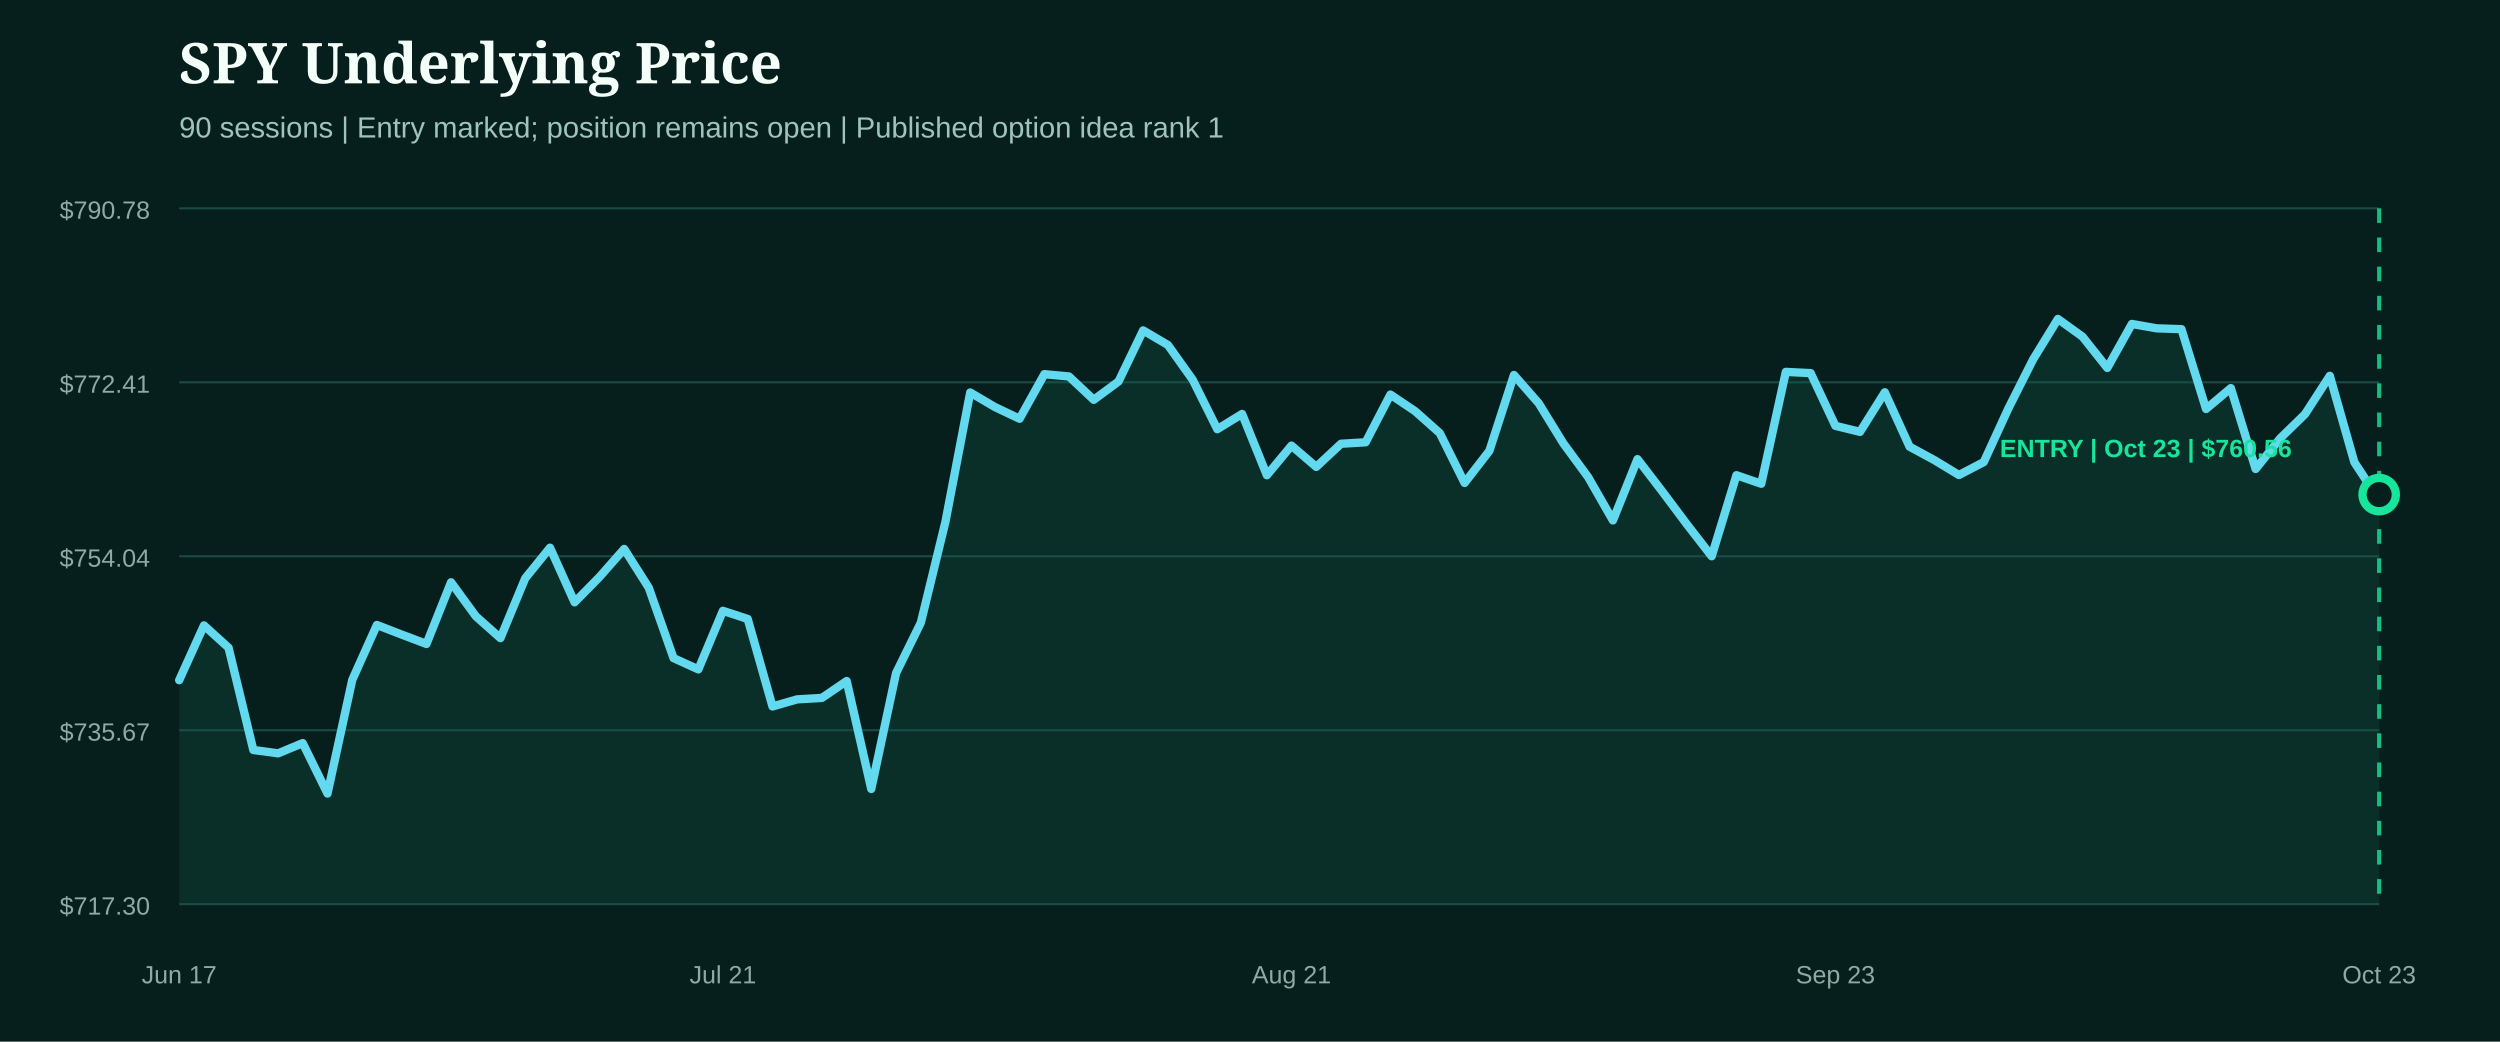
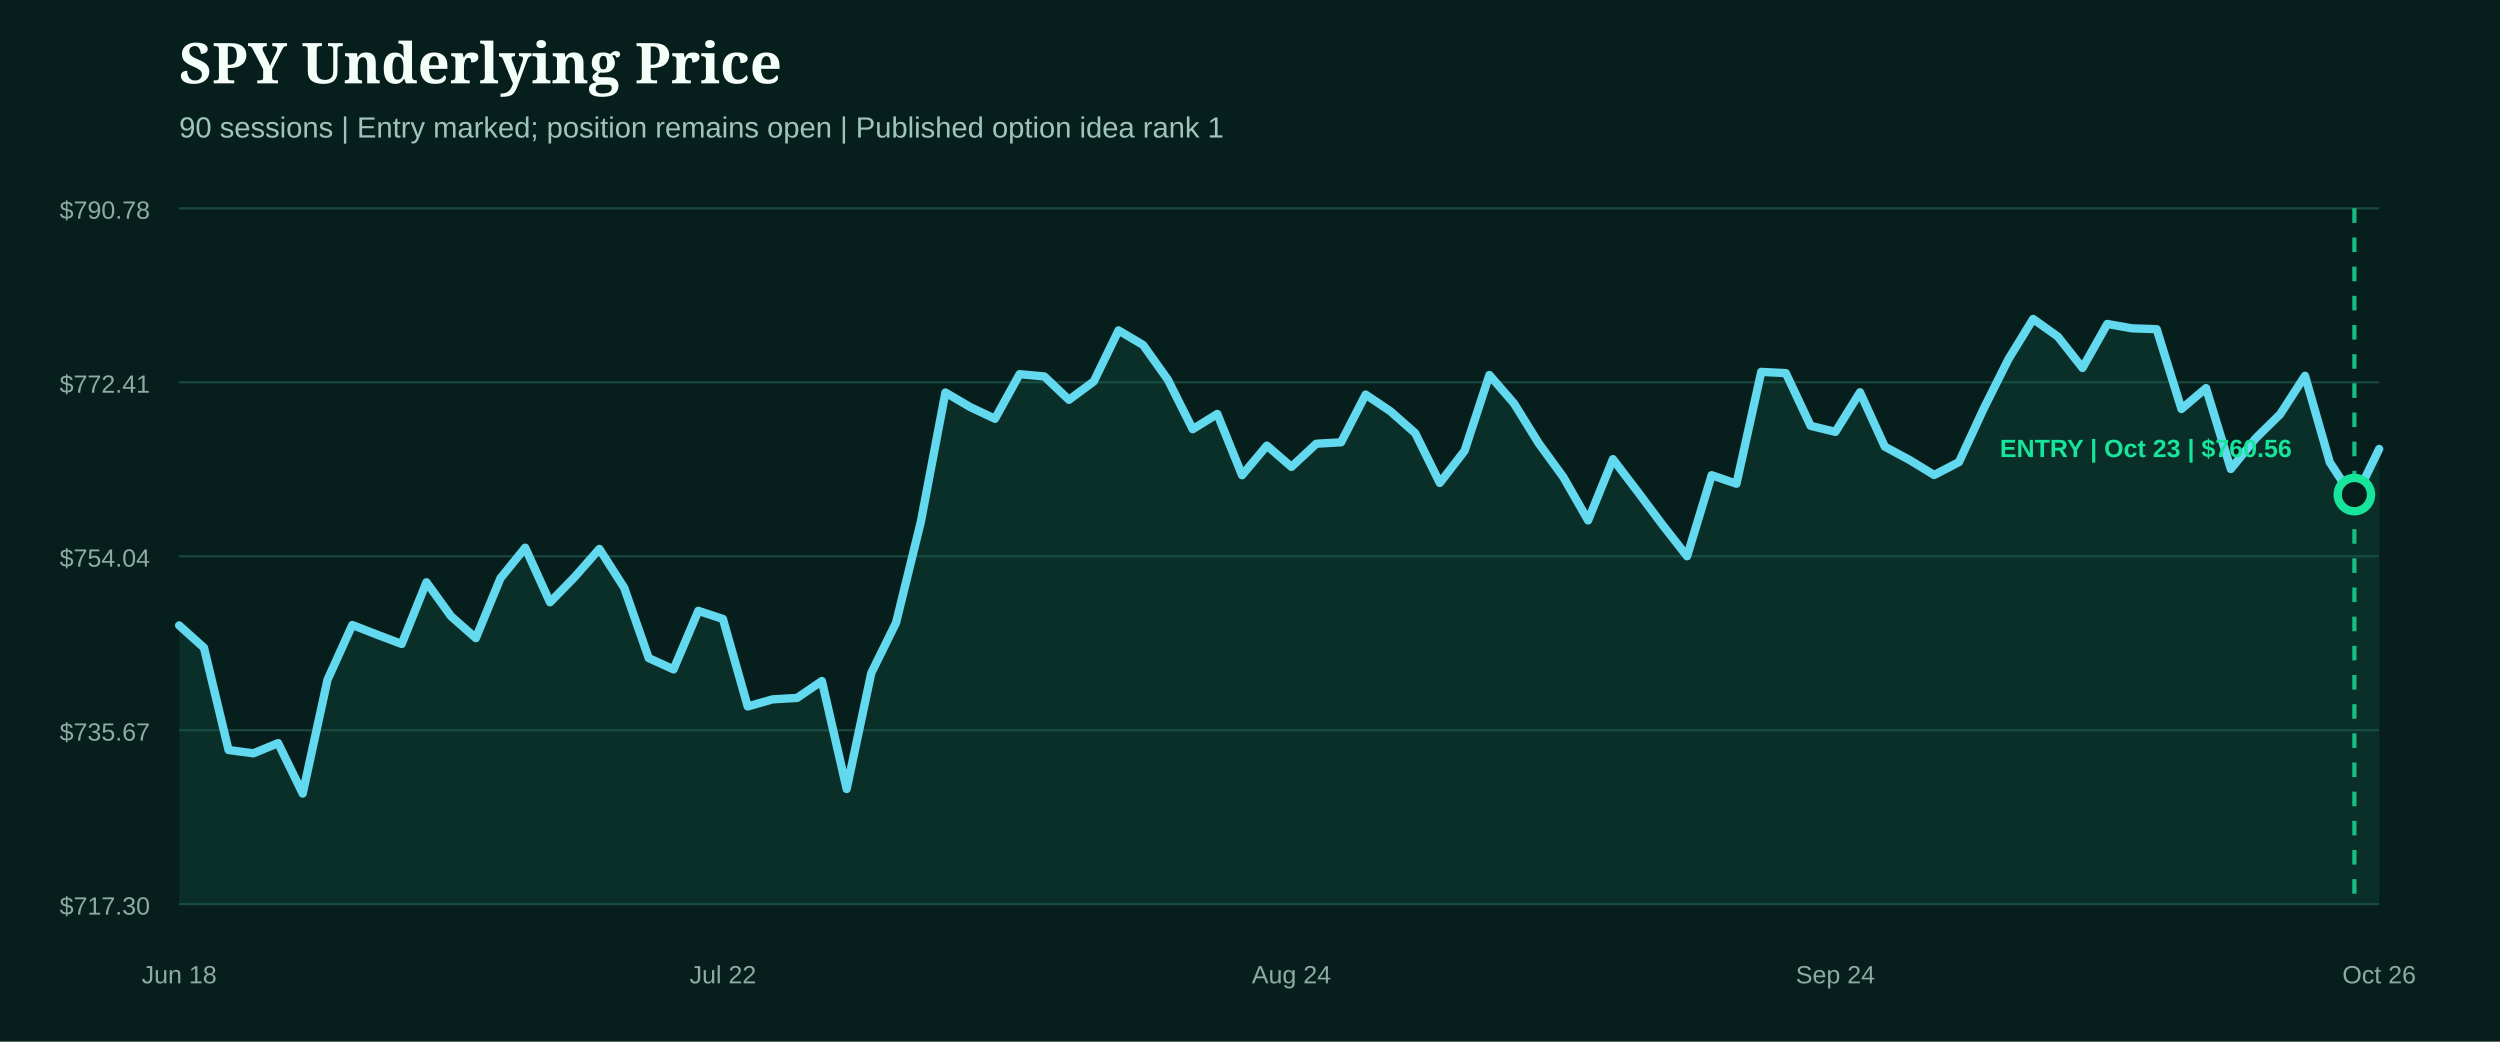
<svg xmlns="http://www.w3.org/2000/svg" width="1200" height="500" viewBox="0 0 1200 500" role="img" aria-label="SPY underlying price from entry">
  <rect width="1200" height="500" fill="#071f1c" />
  <style>.head{fill:#f4fff9;font:800 27px Georgia,serif}.sub{fill:#9fc4bb;font:14px Arial,sans-serif}.axis{fill:#8eaaa3;font:12px Arial,sans-serif}.marker{font:800 12px Arial,sans-serif}</style>
  <text x="86" y="40" class="head">SPY Underlying Price</text>
  <text x="86" y="66" class="sub">90 sessions | Entry marked; position remains open | Published option idea rank 1</text>
  <line x1="86" x2="1142" y1="100.0" y2="100.0" stroke="#1b4a42" stroke-width="1" />
  <text x="72" y="105.0" text-anchor="end" class="axis">$790.78</text>
  <line x1="86" x2="1142" y1="183.5" y2="183.5" stroke="#1b4a42" stroke-width="1" />
  <text x="72" y="188.5" text-anchor="end" class="axis">$772.41</text>
  <line x1="86" x2="1142" y1="267.0" y2="267.0" stroke="#1b4a42" stroke-width="1" />
  <text x="72" y="272.0" text-anchor="end" class="axis">$754.04</text>
  <line x1="86" x2="1142" y1="350.5" y2="350.5" stroke="#1b4a42" stroke-width="1" />
  <text x="72" y="355.5" text-anchor="end" class="axis">$735.67</text>
  <line x1="86" x2="1142" y1="434.0" y2="434.0" stroke="#1b4a42" stroke-width="1" />
  <text x="72" y="439.0" text-anchor="end" class="axis">$717.30</text>
-   <path d="M86.0,326.5 L97.9,300.2 L109.7,310.9 L121.6,360.0 L133.5,361.6 L145.3,356.7 L157.2,380.9 L169.1,326.3 L180.9,300.0 L192.8,304.6 L204.7,309.1 L216.5,279.5 L228.4,295.8 L240.2,306.3 L252.1,277.6 L264.0,262.9 L275.8,289.1 L287.7,277.0 L299.6,263.5 L311.4,282.1 L323.3,315.9 L335.2,321.3 L347.0,293.2 L358.9,297.1 L370.8,339.1 L382.6,335.7 L394.5,335.0 L406.4,326.9 L418.2,378.7 L430.1,323.1 L442.0,298.9 L453.8,250.5 L465.7,188.4 L477.6,195.4 L489.4,201.0 L501.3,179.6 L513.1,180.7 L525.0,191.9 L536.9,183.1 L548.7,158.6 L560.6,165.6 L572.5,182.3 L584.3,206.0 L596.2,198.7 L608.1,228.1 L619.9,213.9 L631.8,224.1 L643.7,213.0 L655.5,212.3 L667.4,189.4 L679.3,197.4 L691.1,207.9 L703.0,231.8 L714.9,216.4 L726.7,180.0 L738.6,193.6 L750.4,212.8 L762.3,229.0 L774.2,249.8 L786.0,220.4 L797.9,235.9 L809.8,251.8 L821.6,267.0 L833.5,228.1 L845.4,232.2 L857.2,178.5 L869.1,179.1 L881.0,204.4 L892.8,207.3 L904.7,188.3 L916.6,214.4 L928.4,220.8 L940.3,228.0 L952.2,221.8 L964.0,196.1 L975.9,172.5 L987.8,153.1 L999.6,161.6 L1011.5,176.6 L1023.3,155.5 L1035.2,157.6 L1047.1,158.0 L1058.9,196.3 L1070.8,186.3 L1082.7,225.1 L1094.5,210.4 L1106.4,198.8 L1118.3,180.4 L1130.1,221.9 L1142.0,240.0 L1142.0,434.0 L86.0,434.0 Z" fill="#0f5949" opacity="0.28" />
-   <path d="M86.0,326.5 L97.9,300.2 L109.7,310.9 L121.6,360.0 L133.5,361.6 L145.3,356.7 L157.2,380.9 L169.1,326.3 L180.9,300.0 L192.8,304.6 L204.7,309.1 L216.5,279.5 L228.4,295.8 L240.2,306.3 L252.1,277.6 L264.0,262.9 L275.8,289.1 L287.7,277.0 L299.6,263.5 L311.4,282.1 L323.3,315.9 L335.2,321.3 L347.0,293.2 L358.9,297.1 L370.8,339.1 L382.6,335.7 L394.5,335.0 L406.4,326.9 L418.2,378.7 L430.1,323.1 L442.0,298.9 L453.8,250.5 L465.7,188.4 L477.6,195.4 L489.4,201.0 L501.3,179.6 L513.1,180.7 L525.0,191.9 L536.9,183.1 L548.7,158.6 L560.6,165.6 L572.5,182.3 L584.3,206.0 L596.2,198.7 L608.1,228.1 L619.9,213.9 L631.8,224.1 L643.7,213.0 L655.5,212.3 L667.4,189.4 L679.3,197.4 L691.1,207.9 L703.0,231.8 L714.9,216.4 L726.7,180.0 L738.6,193.6 L750.4,212.8 L762.3,229.0 L774.2,249.8 L786.0,220.4 L797.9,235.9 L809.8,251.8 L821.6,267.0 L833.5,228.1 L845.4,232.2 L857.2,178.5 L869.1,179.1 L881.0,204.4 L892.8,207.3 L904.7,188.3 L916.6,214.4 L928.4,220.8 L940.3,228.0 L952.2,221.8 L964.0,196.1 L975.9,172.5 L987.8,153.1 L999.6,161.6 L1011.5,176.6 L1023.3,155.5 L1035.2,157.6 L1047.1,158.0 L1058.9,196.3 L1070.8,186.3 L1082.7,225.1 L1094.5,210.4 L1106.4,198.8 L1118.3,180.4 L1130.1,221.9 L1142.0,240.0" fill="none" stroke="#62d9ee" stroke-width="4" stroke-linecap="round" stroke-linejoin="round" />
+   <path d="M86.0,300.2 L97.9,310.9 L109.7,360.0 L121.6,361.6 L133.5,356.7 L145.3,380.9 L157.2,326.3 L169.1,300.0 L180.9,304.6 L192.8,309.1 L204.7,279.5 L216.5,295.8 L228.4,306.3 L240.2,277.6 L252.1,262.9 L264.0,289.1 L275.8,277.0 L287.7,263.5 L299.6,282.1 L311.4,315.9 L323.3,321.3 L335.2,293.2 L347.0,297.1 L358.9,339.1 L370.8,335.7 L382.6,335.0 L394.5,326.9 L406.4,378.7 L418.2,323.1 L430.1,298.9 L442.0,250.5 L453.8,188.4 L465.7,195.4 L477.6,201.0 L489.4,179.6 L501.3,180.7 L513.1,191.9 L525.0,183.1 L536.9,158.6 L548.7,165.6 L560.6,182.3 L572.5,206.0 L584.3,198.7 L596.2,228.1 L608.1,213.9 L619.9,224.1 L631.8,213.0 L643.7,212.3 L655.5,189.4 L667.4,197.4 L679.3,207.9 L691.1,231.8 L703.0,216.4 L714.9,180.0 L726.7,193.6 L738.6,212.8 L750.4,229.0 L762.3,249.8 L774.2,220.4 L786.0,235.9 L797.9,251.8 L809.8,267.0 L821.6,228.1 L833.5,232.2 L845.4,178.5 L857.2,179.1 L869.1,204.4 L881.0,207.3 L892.8,188.3 L904.7,214.4 L916.6,220.8 L928.4,228.0 L940.3,221.8 L952.2,196.1 L964.0,172.5 L975.9,153.1 L987.8,161.6 L999.6,176.6 L1011.5,155.5 L1023.3,157.6 L1035.2,158.0 L1047.1,196.3 L1058.9,186.3 L1070.8,225.1 L1082.7,210.4 L1094.5,198.8 L1106.4,180.4 L1118.3,221.9 L1130.1,240.0 L1142.0,215.5 L1142.0,434.0 L86.0,434.0 Z" fill="#0f5949" opacity="0.28" />
+   <path d="M86.0,300.2 L97.9,310.9 L109.7,360.0 L121.6,361.6 L133.5,356.7 L145.3,380.9 L157.2,326.3 L169.1,300.0 L180.9,304.6 L192.8,309.1 L204.7,279.5 L216.5,295.8 L228.4,306.3 L240.2,277.6 L252.1,262.9 L264.0,289.1 L275.8,277.0 L287.7,263.5 L299.6,282.1 L311.4,315.9 L323.3,321.3 L335.2,293.2 L347.0,297.1 L358.9,339.1 L370.8,335.7 L382.6,335.0 L394.5,326.9 L406.4,378.7 L418.2,323.1 L430.1,298.9 L442.0,250.5 L453.8,188.4 L465.7,195.4 L477.6,201.0 L489.4,179.6 L501.3,180.7 L513.1,191.9 L525.0,183.1 L536.9,158.6 L548.7,165.6 L560.6,182.3 L572.5,206.0 L584.3,198.7 L596.2,228.1 L608.1,213.9 L619.9,224.1 L631.8,213.0 L643.7,212.3 L655.5,189.4 L667.4,197.4 L679.3,207.9 L691.1,231.8 L703.0,216.4 L714.9,180.0 L726.7,193.6 L738.6,212.8 L750.4,229.0 L762.3,249.8 L774.2,220.4 L786.0,235.9 L797.9,251.8 L809.8,267.0 L821.6,228.1 L833.5,232.2 L845.4,178.5 L857.2,179.1 L869.1,204.4 L881.0,207.3 L892.8,188.3 L904.7,214.4 L916.6,220.8 L928.4,228.0 L940.3,221.8 L952.2,196.1 L964.0,172.5 L975.9,153.1 L987.8,161.6 L999.6,176.6 L1011.5,155.5 L1023.3,157.6 L1035.2,158.0 L1047.1,196.3 L1058.9,186.3 L1070.8,225.1 L1082.7,210.4 L1094.5,198.8 L1106.4,180.4 L1118.3,221.9 L1130.1,240.0 L1142.0,215.5" fill="none" stroke="#62d9ee" stroke-width="4" stroke-linecap="round" stroke-linejoin="round" />
  <g>
-     <line x1="1142.0" x2="1142.0" y1="100" y2="434" stroke="#18e59c" stroke-width="2" stroke-dasharray="7 7" opacity="0.8" />
-     <circle cx="1142.0" cy="237.4" r="8" fill="#071f1c" stroke="#18e59c" stroke-width="4" />
+     <line x1="1130.1" x2="1130.1" y1="100" y2="434" stroke="#18e59c" stroke-width="2" stroke-dasharray="7 7" opacity="0.8" />
+     <circle cx="1130.1" cy="237.4" r="8" fill="#071f1c" stroke="#18e59c" stroke-width="4" />
    <text x="1030.0" y="219.4" text-anchor="middle" class="marker" fill="#18e59c">ENTRY | Oct 23 | $760.56</text>
  </g>
-   <text x="86.0" y="472" text-anchor="middle" class="axis">Jun 17</text>
-   <text x="347.0" y="472" text-anchor="middle" class="axis">Jul 21</text>
-   <text x="619.9" y="472" text-anchor="middle" class="axis">Aug 21</text>
-   <text x="881.0" y="472" text-anchor="middle" class="axis">Sep 23</text>
-   <text x="1142.0" y="472" text-anchor="middle" class="axis">Oct 23</text>
+   <text x="86.0" y="472" text-anchor="middle" class="axis">Jun 18</text>
+   <text x="347.0" y="472" text-anchor="middle" class="axis">Jul 22</text>
+   <text x="619.9" y="472" text-anchor="middle" class="axis">Aug 24</text>
+   <text x="881.0" y="472" text-anchor="middle" class="axis">Sep 24</text>
+   <text x="1142.0" y="472" text-anchor="middle" class="axis">Oct 26</text>
</svg>
